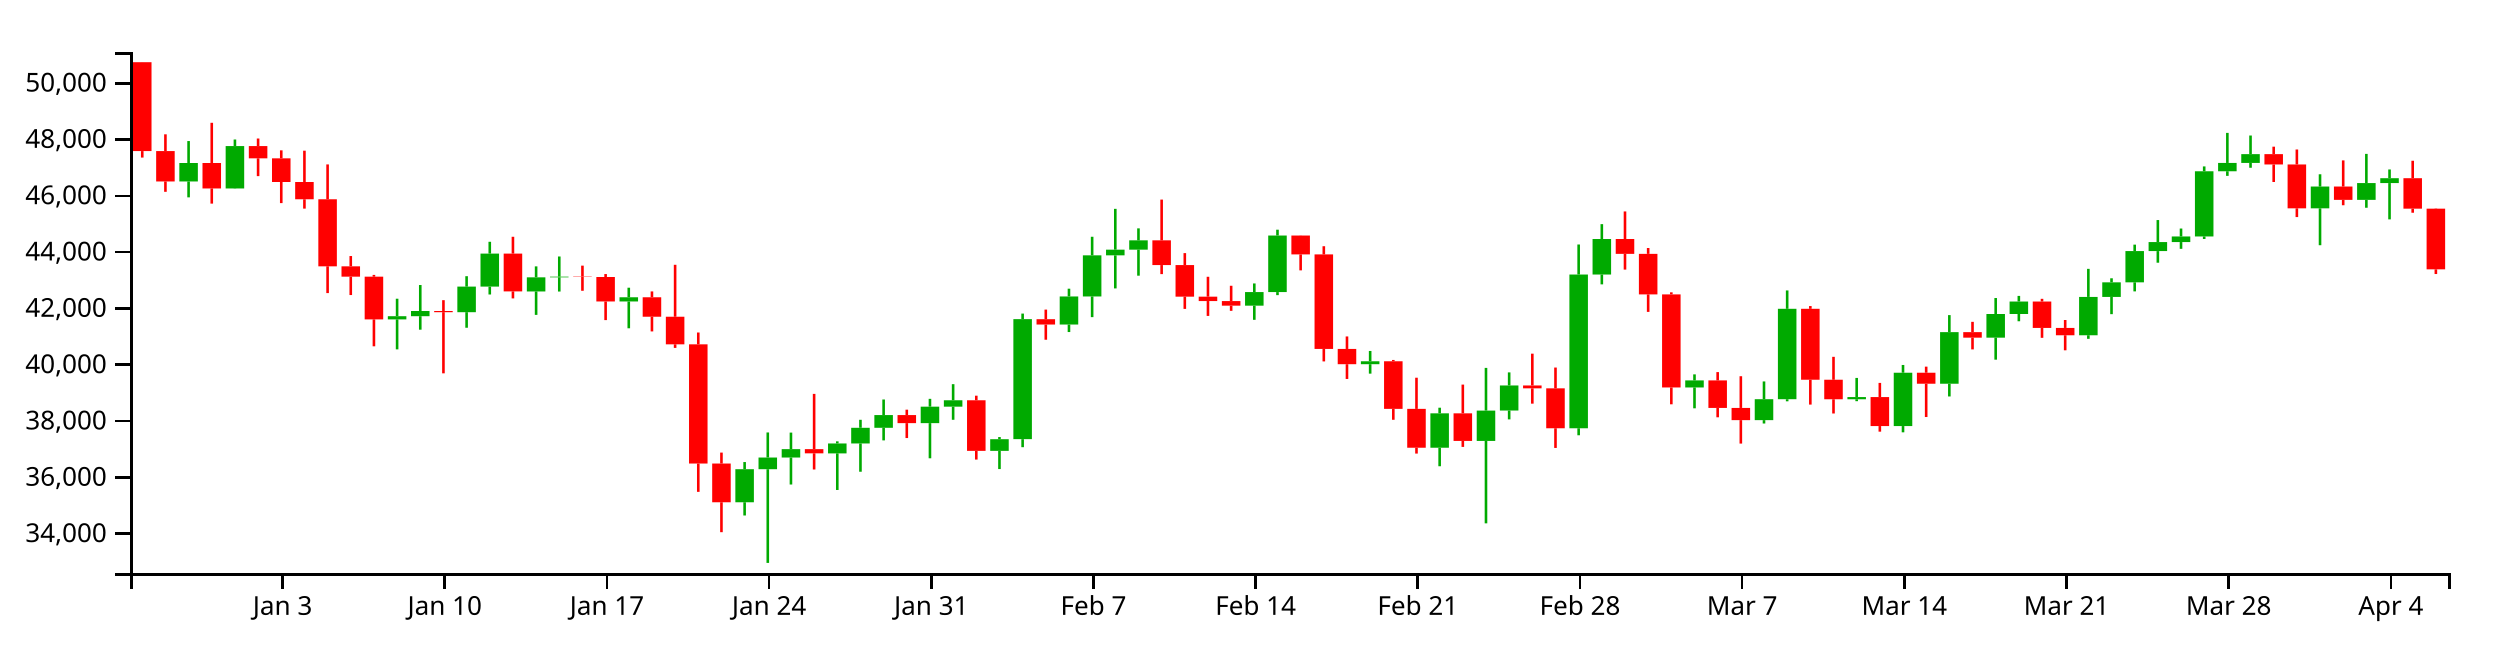
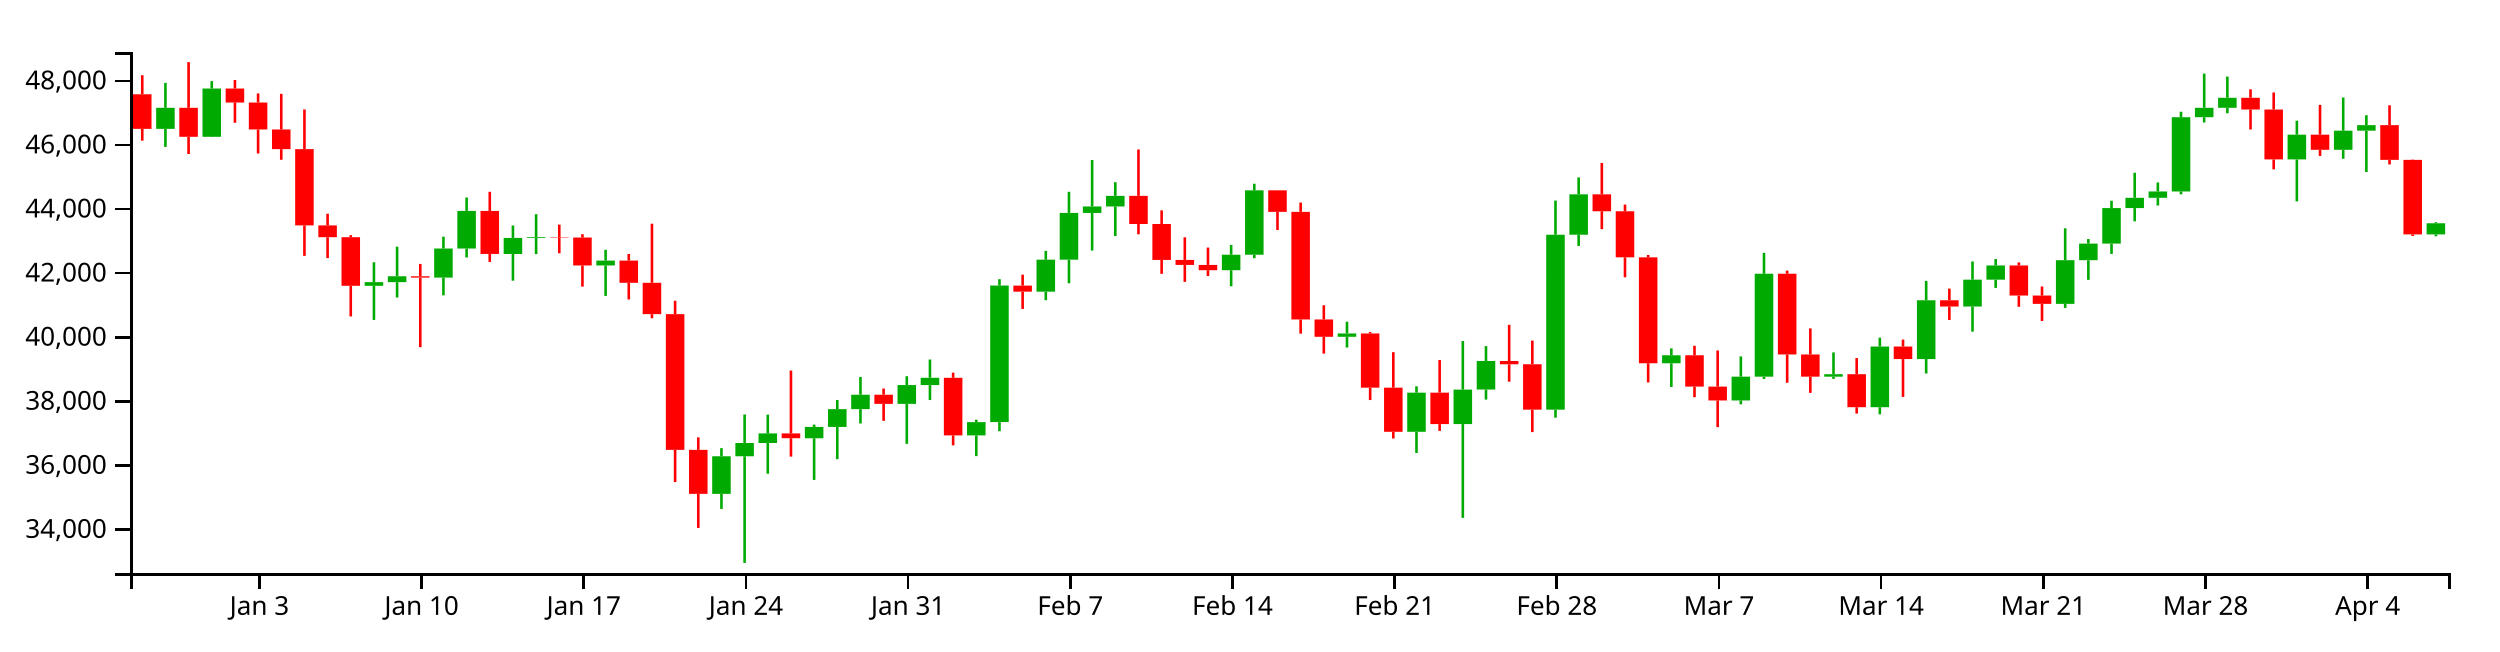
<svg xmlns="http://www.w3.org/2000/svg" version="1.1" width="960" height="250">
  <g transform="translate(50,20)">
    <style>.axis path,.axis line{fill:none;stroke:#000;shape-rendering:crispEdges;}path.candle{stroke:#000000;}path.candle.body{stroke-width:0;}path.candle.up{fill:#00AA00;stroke:#00AA00;}path.candle.down{fill:#FF0000;stroke:#FF0000;}</style>
    <g class="candlestick">
      <g class="data">
-         <path class="candle body up" d="M 18.86 49.681 l 7.117 0 L 25.978 42.587 l -7.117 0 L 18.86 49.681 M 36.653 52.36 l 7.117 0 L 43.77 36.08 l -7.117 0 L 36.653 52.36 M 98.928 102.639 l 7.117 0 L 106.046 101.415 l -7.117 0 L 98.928 102.639 M 107.825 101.415 l 7.117 0 L 114.942 99.416 l -7.117 0 L 107.825 101.415 M 125.618 99.872 l 7.117 0 L 132.735 90.067 l -7.117 0 L 125.618 99.872 M 134.514 90.067 l 7.117 0 L 141.631 77.381 l -7.117 0 L 134.514 90.067 M 152.307 91.916 l 7.117 0 L 159.424 86.492 l -7.117 0 L 152.307 91.916 M 161.204 86.492 l 7.117 0 L 168.321 86.229 l -7.117 0 L 161.204 86.492 M 187.893 95.772 l 7.117 0 L 195.01 94.145 l -7.117 0 L 187.893 95.772 M 232.375 172.863 l 7.117 0 L 239.492 160.179 l -7.117 0 L 232.375 172.863 M 241.271 160.179 l 7.117 0 L 248.389 155.683 l -7.117 0 L 241.271 160.179 M 250.168 155.683 l 7.117 0 L 257.285 152.462 l -7.117 0 L 250.168 155.683 M 267.961 154.095 l 7.117 0 L 275.078 150.28 l -7.117 0 L 267.961 154.095 M 276.857 150.28 l 7.117 0 L 283.974 144.264 l -7.117 0 L 276.857 150.28 M 285.754 144.264 l 7.117 0 L 292.871 139.396 l -7.117 0 L 285.754 144.264 M 303.547 142.478 l 7.117 0 L 310.664 136.151 l -7.117 0 L 303.547 142.478 M 312.443 136.151 l 7.117 0 L 319.56 133.69 l -7.117 0 L 312.443 136.151 M 330.236 153.132 l 7.117 0 L 337.353 148.642 l -7.117 0 L 330.236 153.132 M 339.132 148.638 l 7.117 0 L 346.25 102.555 l -7.117 0 L 339.132 148.638 M 356.925 104.628 l 7.117 0 L 364.042 93.834 l -7.117 0 L 356.925 104.628 M 365.822 93.834 l 7.117 0 L 372.939 78.059 l -7.117 0 L 365.822 93.834 M 374.718 78.059 l 7.117 0 L 381.835 75.864 l -7.117 0 L 374.718 78.059 M 383.615 75.864 l 7.117 0 L 390.732 72.299 l -7.117 0 L 383.615 75.864 M 428.097 97.372 l 7.117 0 L 435.214 92.158 l -7.117 0 L 428.097 97.372 M 436.993 92.158 l 7.117 0 L 444.11 70.438 l -7.117 0 L 436.993 92.158 M 472.579 119.852 l 7.117 0 L 479.696 118.72 l -7.117 0 L 472.579 119.852 M 499.268 151.923 l 7.117 0 L 506.385 138.709 l -7.117 0 L 499.268 151.923 M 517.061 149.308 l 7.117 0 L 524.178 137.662 l -7.117 0 L 517.061 149.308 M 525.958 137.646 l 7.117 0 L 533.075 128.018 l -7.117 0 L 525.958 137.646 M 552.647 144.453 l 7.117 0 L 559.764 85.411 l -7.117 0 L 552.647 144.453 M 561.543 85.411 l 7.117 0 L 568.661 71.775 l -7.117 0 L 561.543 85.411 M 597.129 128.781 l 7.117 0 L 604.246 126.085 l -7.117 0 L 597.129 128.781 M 623.818 141.329 l 7.117 0 L 630.936 133.3 l -7.117 0 L 623.818 141.329 M 632.715 133.3 l 7.117 0 L 639.832 98.583 l -7.117 0 L 632.715 133.3 M 659.404 133.312 l 7.117 0 L 666.521 132.47 l -7.117 0 L 659.404 133.312 M 677.197 143.607 l 7.117 0 L 684.314 123.129 l -7.117 0 L 677.197 143.607 M 694.99 127.357 l 7.117 0 L 702.107 107.532 l -7.117 0 L 694.99 127.357 M 712.783 109.652 l 7.117 0 L 719.9 100.574 l -7.117 0 L 712.783 109.652 M 721.679 100.574 l 7.117 0 L 728.796 95.778 l -7.117 0 L 721.679 100.574 M 748.369 108.74 l 7.117 0 L 755.486 94.015 l -7.117 0 L 748.369 108.74 M 757.265 94.015 l 7.117 0 L 764.382 88.408 l -7.117 0 L 757.265 94.015 M 766.162 88.408 l 7.117 0 L 773.279 76.421 l -7.117 0 L 766.162 88.408 M 775.058 76.421 l 7.117 0 L 782.175 72.943 l -7.117 0 L 775.058 76.421 M 783.954 72.943 l 7.117 0 L 791.072 70.801 l -7.117 0 L 783.954 72.943 M 792.851 70.801 l 7.117 0 L 799.968 45.756 l -7.117 0 L 792.851 70.801 M 801.747 45.756 l 7.117 0 L 808.864 42.572 l -7.117 0 L 801.747 45.756 M 810.644 42.572 l 7.117 0 L 817.761 39.193 l -7.117 0 L 810.644 42.572 M 837.333 59.999 l 7.117 0 L 844.45 51.64 l -7.117 0 L 837.333 59.999 M 855.126 56.749 l 7.117 0 L 862.243 50.301 l -7.117 0 L 855.126 56.749 M 864.022 50.301 l 7.117 0 L 871.14 48.429 l -7.117 0 L 864.022 50.301" />
-         <path class="candle body down" d="M 1.068 3.874 l 7.117 0 L 8.185 38.015 l -7.117 0 L 1.068 3.874 M 9.964 38.015 l 7.117 0 L 17.081 49.681 l -7.117 0 L 9.964 38.015 M 27.757 42.587 l 7.117 0 L 34.874 52.36 l -7.117 0 L 27.757 42.587 M 45.55 36.08 l 7.117 0 L 52.667 40.799 l -7.117 0 L 45.55 36.08 M 54.446 40.799 l 7.117 0 L 61.563 49.882 l -7.117 0 L 54.446 40.799 M 63.343 49.882 l 7.117 0 L 70.46 56.522 l -7.117 0 L 63.343 49.882 M 72.239 56.522 l 7.117 0 L 79.356 82.263 l -7.117 0 L 72.239 56.522 M 81.136 82.263 l 7.117 0 L 88.253 86.251 l -7.117 0 L 81.136 82.263 M 90.032 86.251 l 7.117 0 L 97.149 102.639 l -7.117 0 L 90.032 86.251 M 116.721 99.416 l 7.117 0 L 123.838 99.872 l -7.117 0 L 116.721 99.416 M 143.411 77.381 l 7.117 0 L 150.528 91.897 l -7.117 0 L 143.411 77.381 M 170.1 86.229 l 7.117 0 L 177.217 86.366 l -7.117 0 L 170.1 86.229 M 178.996 86.366 l 7.117 0 L 186.114 95.772 l -7.117 0 L 178.996 86.366 M 196.789 94.145 l 7.117 0 L 203.906 101.628 l -7.117 0 L 196.789 94.145 M 205.686 101.628 l 7.117 0 L 212.803 112.214 l -7.117 0 L 205.686 101.628 M 214.582 112.214 l 7.117 0 L 221.699 158.008 l -7.117 0 L 214.582 112.214 M 223.479 158.008 l 7.117 0 L 230.596 172.863 l -7.117 0 L 223.479 158.008 M 259.064 152.462 l 7.117 0 L 266.182 154.073 l -7.117 0 L 259.064 152.462 M 294.65 139.396 l 7.117 0 L 301.767 142.478 l -7.117 0 L 294.65 139.396 M 321.339 133.69 l 7.117 0 L 328.457 153.132 l -7.117 0 L 321.339 133.69 M 348.029 102.583 l 7.117 0 L 355.146 104.628 l -7.117 0 L 348.029 102.583 M 392.511 72.299 l 7.117 0 L 399.628 81.784 l -7.117 0 L 392.511 72.299 M 401.407 81.784 l 7.117 0 L 408.525 93.912 l -7.117 0 L 401.407 81.784 M 410.304 93.912 l 7.117 0 L 417.421 95.597 l -7.117 0 L 410.304 93.912 M 419.2 95.597 l 7.117 0 L 426.317 97.372 l -7.117 0 L 419.2 95.597 M 445.89 70.438 l 7.117 0 L 453.007 77.696 l -7.117 0 L 445.89 70.438 M 454.786 77.696 l 7.117 0 L 461.903 114 l -7.117 0 L 454.786 77.696 M 463.683 114 l 7.117 0 L 470.8 119.852 l -7.117 0 L 463.683 114 M 481.475 118.72 l 7.117 0 L 488.593 137.016 l -7.117 0 L 481.475 118.72 M 490.372 137.016 l 7.117 0 L 497.489 151.923 l -7.117 0 L 490.372 137.016 M 508.165 138.709 l 7.117 0 L 515.282 149.308 l -7.117 0 L 508.165 138.709 M 534.854 128.018 l 7.117 0 L 541.971 129.126 l -7.117 0 L 534.854 128.018 M 543.75 129.126 l 7.117 0 L 550.868 144.453 l -7.117 0 L 543.75 129.126 M 570.44 71.775 l 7.117 0 L 577.557 77.486 l -7.117 0 L 570.44 71.775 M 579.336 77.486 l 7.117 0 L 586.453 93.044 l -7.117 0 L 579.336 77.486 M 588.233 93.044 l 7.117 0 L 595.35 128.78 l -7.117 0 L 588.233 93.044 M 606.026 126.085 l 7.117 0 L 613.143 136.65 l -7.117 0 L 606.026 126.085 M 614.922 136.65 l 7.117 0 L 622.039 141.329 l -7.117 0 L 614.922 136.65 M 641.611 98.583 l 7.117 0 L 648.729 125.825 l -7.117 0 L 641.611 98.583 M 650.508 125.825 l 7.117 0 L 657.625 133.312 l -7.117 0 L 650.508 125.825 M 668.301 132.471 l 7.117 0 L 675.418 143.607 l -7.117 0 L 668.301 132.471 M 686.094 123.129 l 7.117 0 L 693.211 127.357 l -7.117 0 L 686.094 123.129 M 703.886 107.531 l 7.117 0 L 711.004 109.652 l -7.117 0 L 703.886 107.531 M 730.576 95.778 l 7.117 0 L 737.693 105.93 l -7.117 0 L 730.576 95.778 M 739.472 105.93 l 7.117 0 L 746.589 108.74 l -7.117 0 L 739.472 105.93 M 819.54 39.193 l 7.117 0 L 826.657 43.158 l -7.117 0 L 819.54 39.193 M 828.437 43.158 l 7.117 0 L 835.554 59.999 l -7.117 0 L 828.437 43.158 M 846.23 51.64 l 7.117 0 L 853.347 56.749 l -7.117 0 L 846.23 51.64 M 872.919 48.429 l 7.117 0 L 880.036 60.138 l -7.117 0 L 872.919 48.429 M 881.815 60.138 l 7.117 0 L 888.932 83.419 l -7.117 0 L 881.815 60.138" />
+         <path class="candle body up" d="M 9.964 29.48 l 7.117 0 L 17.081 21.407 l -7.117 0 L 9.964 29.48 M 27.757 32.528 l 7.117 0 L 34.874 14.004 l -7.117 0 L 27.757 32.528 M 90.032 89.742 l 7.117 0 L 97.149 88.349 l -7.117 0 L 90.032 89.742 M 98.928 88.349 l 7.117 0 L 106.046 86.074 l -7.117 0 L 98.928 88.349 M 116.721 86.593 l 7.117 0 L 123.838 75.436 l -7.117 0 L 116.721 86.593 M 125.618 75.436 l 7.117 0 L 132.735 61 l -7.117 0 L 125.618 75.436 M 143.411 77.539 l 7.117 0 L 150.528 71.368 l -7.117 0 L 143.411 77.539 M 152.307 71.368 l 7.117 0 L 159.424 71.069 l -7.117 0 L 152.307 71.368 M 178.996 81.928 l 7.117 0 L 186.114 80.077 l -7.117 0 L 178.996 81.928 M 223.479 169.65 l 7.117 0 L 230.596 155.217 l -7.117 0 L 223.479 169.65 M 232.375 155.217 l 7.117 0 L 239.492 150.102 l -7.117 0 L 232.375 155.217 M 241.271 150.102 l 7.117 0 L 248.389 146.436 l -7.117 0 L 241.271 150.102 M 259.064 148.295 l 7.117 0 L 266.182 143.954 l -7.117 0 L 259.064 148.295 M 267.961 143.953 l 7.117 0 L 275.078 137.107 l -7.117 0 L 267.961 143.953 M 276.857 137.107 l 7.117 0 L 283.974 131.568 l -7.117 0 L 276.857 137.107 M 294.65 135.075 l 7.117 0 L 301.767 127.876 l -7.117 0 L 294.65 135.075 M 303.547 127.876 l 7.117 0 L 310.664 125.075 l -7.117 0 L 303.547 127.876 M 321.339 147.198 l 7.117 0 L 328.457 142.09 l -7.117 0 L 321.339 147.198 M 330.236 142.085 l 7.117 0 L 337.353 89.647 l -7.117 0 L 330.236 142.085 M 348.029 92.005 l 7.117 0 L 355.146 79.723 l -7.117 0 L 348.029 92.005 M 356.925 79.723 l 7.117 0 L 364.042 61.772 l -7.117 0 L 356.925 79.723 M 365.822 61.772 l 7.117 0 L 372.939 59.274 l -7.117 0 L 365.822 61.772 M 374.718 59.274 l 7.117 0 L 381.835 55.217 l -7.117 0 L 374.718 59.274 M 419.2 83.749 l 7.117 0 L 426.317 77.815 l -7.117 0 L 419.2 83.749 M 428.097 77.815 l 7.117 0 L 435.214 53.1 l -7.117 0 L 428.097 77.815 M 463.683 109.329 l 7.117 0 L 470.8 108.04 l -7.117 0 L 463.683 109.329 M 490.372 145.823 l 7.117 0 L 497.489 130.787 l -7.117 0 L 490.372 145.823 M 508.165 142.847 l 7.117 0 L 515.282 129.595 l -7.117 0 L 508.165 142.847 M 517.061 129.577 l 7.117 0 L 524.178 118.621 l -7.117 0 L 517.061 129.577 M 543.75 137.322 l 7.117 0 L 550.868 70.137 l -7.117 0 L 543.75 137.322 M 552.647 70.137 l 7.117 0 L 559.764 54.621 l -7.117 0 L 552.647 70.137 M 588.233 119.489 l 7.117 0 L 595.35 116.421 l -7.117 0 L 588.233 119.489 M 614.922 133.768 l 7.117 0 L 622.039 124.631 l -7.117 0 L 614.922 133.768 M 623.818 124.631 l 7.117 0 L 630.936 85.126 l -7.117 0 L 623.818 124.631 M 650.508 124.644 l 7.117 0 L 657.625 123.687 l -7.117 0 L 650.508 124.644 M 668.301 136.36 l 7.117 0 L 675.418 113.058 l -7.117 0 L 668.301 136.36 M 686.094 117.869 l 7.117 0 L 693.211 95.309 l -7.117 0 L 686.094 117.869 M 703.886 97.722 l 7.117 0 L 711.004 87.392 l -7.117 0 L 703.886 97.722 M 712.783 87.392 l 7.117 0 L 719.9 81.934 l -7.117 0 L 712.783 87.392 M 739.472 96.684 l 7.117 0 L 746.589 79.929 l -7.117 0 L 739.472 96.684 M 748.369 79.929 l 7.117 0 L 755.486 73.548 l -7.117 0 L 748.369 79.929 M 757.265 73.548 l 7.117 0 L 764.382 59.908 l -7.117 0 L 757.265 73.548 M 766.162 59.908 l 7.117 0 L 773.279 55.95 l -7.117 0 L 766.162 59.908 M 775.058 55.95 l 7.117 0 L 782.175 53.513 l -7.117 0 L 775.058 55.95 M 783.954 53.513 l 7.117 0 L 791.072 25.013 l -7.117 0 L 783.954 53.513 M 792.851 25.013 l 7.117 0 L 799.968 21.391 l -7.117 0 L 792.851 25.013 M 801.747 21.391 l 7.117 0 L 808.864 17.545 l -7.117 0 L 801.747 21.391 M 828.437 41.221 l 7.117 0 L 835.554 31.709 l -7.117 0 L 828.437 41.221 M 846.23 37.523 l 7.117 0 L 853.347 30.186 l -7.117 0 L 846.23 37.523 M 855.126 30.185 l 7.117 0 L 862.243 28.055 l -7.117 0 L 855.126 30.185 M 881.815 70.009 l 7.117 0 L 888.932 65.735 l -7.117 0 L 881.815 70.009" />
+         <path class="candle body down" d="M 1.068 16.205 l 7.117 0 L 8.185 29.48 l -7.117 0 L 1.068 16.205 M 18.86 21.407 l 7.117 0 L 25.978 32.528 l -7.117 0 L 18.86 21.407 M 36.653 14.003 l 7.117 0 L 43.77 19.373 l -7.117 0 L 36.653 14.003 M 45.55 19.373 l 7.117 0 L 52.667 29.709 l -7.117 0 L 45.55 19.373 M 54.446 29.709 l 7.117 0 L 61.563 37.264 l -7.117 0 L 54.446 29.709 M 63.343 37.264 l 7.117 0 L 70.46 66.556 l -7.117 0 L 63.343 37.264 M 72.239 66.555 l 7.117 0 L 79.356 71.093 l -7.117 0 L 72.239 66.555 M 81.136 71.093 l 7.117 0 L 88.253 89.742 l -7.117 0 L 81.136 71.093 M 107.825 86.074 l 7.117 0 L 114.942 86.593 l -7.117 0 L 107.825 86.074 M 134.514 61.001 l 7.117 0 L 141.631 77.518 l -7.117 0 L 134.514 61.001 M 161.204 71.069 l 7.117 0 L 168.321 71.224 l -7.117 0 L 161.204 71.069 M 170.1 71.224 l 7.117 0 L 177.217 81.928 l -7.117 0 L 170.1 71.224 M 187.893 80.077 l 7.117 0 L 195.01 88.592 l -7.117 0 L 187.893 80.077 M 196.789 88.592 l 7.117 0 L 203.906 100.637 l -7.117 0 L 196.789 88.592 M 205.686 100.637 l 7.117 0 L 212.803 152.748 l -7.117 0 L 205.686 100.637 M 214.582 152.748 l 7.117 0 L 221.699 169.65 l -7.117 0 L 214.582 152.748 M 250.168 146.436 l 7.117 0 L 257.285 148.269 l -7.117 0 L 250.168 146.436 M 285.754 131.568 l 7.117 0 L 292.871 135.075 l -7.117 0 L 285.754 131.568 M 312.443 125.075 l 7.117 0 L 319.56 147.198 l -7.117 0 L 312.443 125.075 M 339.132 89.678 l 7.117 0 L 346.25 92.005 l -7.117 0 L 339.132 89.678 M 383.615 55.218 l 7.117 0 L 390.732 66.01 l -7.117 0 L 383.615 55.218 M 392.511 66.01 l 7.117 0 L 399.628 79.811 l -7.117 0 L 392.511 66.01 M 401.407 79.811 l 7.117 0 L 408.525 81.728 l -7.117 0 L 401.407 79.811 M 410.304 81.728 l 7.117 0 L 417.421 83.749 l -7.117 0 L 410.304 81.728 M 436.993 53.1 l 7.117 0 L 444.11 61.359 l -7.117 0 L 436.993 53.1 M 445.89 61.359 l 7.117 0 L 453.007 102.67 l -7.117 0 L 445.89 61.359 M 454.786 102.67 l 7.117 0 L 461.903 109.329 l -7.117 0 L 454.786 102.67 M 472.579 108.04 l 7.117 0 L 479.696 128.86 l -7.117 0 L 472.579 108.04 M 481.475 128.86 l 7.117 0 L 488.593 145.823 l -7.117 0 L 481.475 128.86 M 499.268 130.787 l 7.117 0 L 506.385 142.847 l -7.117 0 L 499.268 130.787 M 525.958 118.621 l 7.117 0 L 533.075 119.881 l -7.117 0 L 525.958 118.621 M 534.854 119.881 l 7.117 0 L 541.971 137.323 l -7.117 0 L 534.854 119.881 M 561.543 54.621 l 7.117 0 L 568.661 61.12 l -7.117 0 L 561.543 54.621 M 570.44 61.119 l 7.117 0 L 577.557 78.823 l -7.117 0 L 570.44 61.119 M 579.336 78.823 l 7.117 0 L 586.453 119.488 l -7.117 0 L 579.336 78.823 M 597.129 116.421 l 7.117 0 L 604.246 128.443 l -7.117 0 L 597.129 116.421 M 606.026 128.443 l 7.117 0 L 613.143 133.768 l -7.117 0 L 606.026 128.443 M 632.715 85.126 l 7.117 0 L 639.832 116.126 l -7.117 0 L 632.715 85.126 M 641.611 116.125 l 7.117 0 L 648.729 124.644 l -7.117 0 L 641.611 116.125 M 659.404 123.688 l 7.117 0 L 666.521 136.36 l -7.117 0 L 659.404 123.688 M 677.197 113.058 l 7.117 0 L 684.314 117.869 l -7.117 0 L 677.197 113.058 M 694.99 95.309 l 7.117 0 L 702.107 97.722 l -7.117 0 L 694.99 95.309 M 721.679 81.934 l 7.117 0 L 728.796 93.487 l -7.117 0 L 721.679 81.934 M 730.576 93.487 l 7.117 0 L 737.693 96.684 l -7.117 0 L 730.576 93.487 M 810.644 17.545 l 7.117 0 L 817.761 22.058 l -7.117 0 L 810.644 17.545 M 819.54 22.058 l 7.117 0 L 826.657 41.221 l -7.117 0 L 819.54 22.058 M 837.333 31.709 l 7.117 0 L 844.45 37.522 l -7.117 0 L 837.333 31.709 M 864.022 28.055 l 7.117 0 L 871.14 41.379 l -7.117 0 L 864.022 28.055 M 872.919 41.379 l 7.117 0 L 880.036 70.009 l -7.117 0 L 872.919 41.379" />
        <path class="candle body equal" />
-         <path class="candle wick up" d="M 22.419 34.163 L 22.419 42.587 M 22.419 49.681 L 22.419 55.786 M 40.212 33.572 L 40.212 36.08 M 40.212 52.36 L 40.212 52.452 M 102.487 94.709 L 102.487 101.415 M 102.487 102.639 L 102.487 114.159 M 111.383 89.447 L 111.383 99.416 M 111.383 101.415 L 111.383 106.602 M 129.176 86.059 L 129.176 90.067 M 129.176 99.872 L 129.176 105.857 M 138.073 72.847 L 138.073 77.381 M 138.073 90.067 L 138.073 93.087 M 155.866 82.288 L 155.866 86.492 M 155.866 91.916 L 155.866 100.915 M 164.762 78.491 L 164.762 86.229 M 164.762 86.492 L 164.762 91.952 M 191.451 90.481 L 191.451 94.145 M 191.451 95.772 L 191.451 106.061 M 235.934 157.428 L 235.934 160.179 M 235.934 172.863 L 235.934 177.949 M 244.83 146.065 L 244.83 155.683 M 244.83 160.179 L 244.83 196.154 M 253.727 146.117 L 253.727 152.462 M 253.727 155.683 L 253.727 166.056 M 271.519 149.476 L 271.519 150.28 M 271.519 154.095 L 271.519 168.153 M 280.416 141.199 L 280.416 144.264 M 280.416 150.28 L 280.416 161.147 M 289.312 133.407 L 289.312 139.396 M 289.312 144.264 L 289.312 149.109 M 307.105 133.155 L 307.105 136.151 M 307.105 142.478 L 307.105 155.983 M 316.002 127.52 L 316.002 133.69 M 316.002 136.151 L 316.002 141.199 M 333.794 147.827 L 333.794 148.642 M 333.794 153.132 L 333.794 160.12 M 342.691 100.414 L 342.691 102.555 M 342.691 148.638 L 342.691 151.722 M 360.484 90.86 L 360.484 93.834 M 360.484 104.628 L 360.484 107.504 M 369.38 70.918 L 369.38 78.059 M 369.38 93.834 L 369.38 101.781 M 378.277 60.198 L 378.277 75.864 M 378.277 78.059 L 378.277 90.752 M 387.173 67.69 L 387.173 72.299 M 387.173 75.864 L 387.173 85.866 M 431.655 88.845 L 431.655 92.158 M 431.655 97.372 L 431.655 102.812 M 440.552 68.205 L 440.552 70.438 M 440.552 92.158 L 440.552 93.335 M 476.138 114.772 L 476.138 118.72 M 476.138 119.852 L 476.138 123.479 M 502.827 136.561 L 502.827 138.709 M 502.827 151.923 L 502.827 159.039 M 520.62 121.273 L 520.62 137.662 M 520.62 149.308 L 520.62 180.962 M 529.516 122.998 L 529.516 128.018 M 529.516 137.646 L 529.516 141.044 M 556.206 73.887 L 556.206 85.411 M 556.206 144.453 L 556.206 147.144 M 565.102 66.068 L 565.102 71.775 M 565.102 85.411 L 565.102 89.195 M 600.688 123.757 L 600.688 126.085 M 600.688 128.781 L 600.688 136.793 M 627.377 126.473 L 627.377 133.3 M 627.377 141.329 L 627.377 142.63 M 636.273 91.53 L 636.273 98.583 M 636.273 133.3 L 636.273 134.102 M 662.963 125.125 L 662.963 132.47 M 662.963 133.312 L 662.963 134.058 M 680.756 120.148 L 680.756 123.129 M 680.756 143.607 L 680.756 146.011 M 698.549 101.001 L 698.549 107.532 M 698.549 127.357 L 698.549 132.242 M 716.341 94.438 L 716.341 100.574 M 716.341 109.652 L 716.341 118.116 M 725.238 93.628 L 725.238 95.778 M 725.238 100.574 L 725.238 103.366 M 751.927 83.238 L 751.927 94.015 M 751.927 108.74 L 751.927 110.11 M 760.824 86.86 L 760.824 88.408 M 760.824 94.015 L 760.824 100.639 M 769.72 73.941 L 769.72 76.421 M 769.72 88.408 L 769.72 91.893 M 778.617 64.499 L 778.617 72.943 M 778.617 76.421 L 778.617 80.881 M 787.513 67.755 L 787.513 70.801 M 787.513 72.943 L 787.513 75.551 M 796.409 43.904 L 796.409 45.756 M 796.409 70.801 L 796.409 71.772 M 805.306 31.029 L 805.306 42.572 M 805.306 45.756 L 805.306 47.531 M 814.202 32.039 L 814.202 39.193 M 814.202 42.572 L 814.202 44.425 M 840.892 46.92 L 840.892 51.64 M 840.892 59.999 L 840.892 74.166 M 858.685 39.092 L 858.685 50.301 M 858.685 56.749 L 858.685 59.777 M 867.581 45.075 L 867.581 48.429 M 867.581 50.301 L 867.581 64.241" style="stroke-width: 1px;" />
-         <path class="candle wick down" d="M 4.626 3.846 L 4.626 3.874 M 4.626 38.015 L 4.626 40.509 M 13.523 31.578 L 13.523 38.015 M 13.523 49.681 L 13.523 53.657 M 31.315 27.154 L 31.315 42.587 M 31.315 52.36 L 31.315 58.187 M 49.108 33.19 L 49.108 36.08 M 49.108 40.799 L 49.108 47.634 M 58.005 37.731 L 58.005 40.799 M 58.005 49.882 L 58.005 57.992 M 66.901 37.866 L 66.901 49.882 M 66.901 56.522 L 66.901 60.111 M 75.798 43.137 L 75.798 56.522 M 75.798 82.263 L 75.798 92.546 M 84.694 78.318 L 84.694 82.263 M 84.694 86.251 L 84.694 93.297 M 93.591 85.564 L 93.591 86.251 M 93.591 102.639 L 93.591 112.981 M 120.28 95.266 L 120.28 99.416 M 120.28 99.872 L 120.28 123.36 M 146.969 70.923 L 146.969 77.381 M 146.969 91.897 L 146.969 94.588 M 173.659 82.005 L 173.659 86.229 M 173.659 86.366 L 173.659 91.662 M 182.555 85.236 L 182.555 86.366 M 182.555 95.772 L 182.555 102.921 M 200.348 91.907 L 200.348 94.145 M 200.348 101.628 L 200.348 107.266 M 209.244 81.681 L 209.244 101.628 M 209.244 112.214 L 209.244 113.594 M 218.141 107.683 L 218.141 112.214 M 218.141 158.008 L 218.141 168.873 M 227.037 153.793 L 227.037 158.008 M 227.037 172.863 L 227.037 184.36 M 262.623 131.253 L 262.623 152.462 M 262.623 154.073 L 262.623 160.286 M 298.209 137.315 L 298.209 139.396 M 298.209 142.478 L 298.209 148.209 M 324.898 131.945 L 324.898 133.69 M 324.898 153.132 L 324.898 156.477 M 351.587 98.886 L 351.587 102.583 M 351.587 104.628 L 351.587 110.461 M 396.07 56.641 L 396.07 72.299 M 396.07 81.784 L 396.07 85.259 M 404.966 77.194 L 404.966 81.784 M 404.966 93.912 L 404.966 98.617 M 413.862 86.281 L 413.862 93.912 M 413.862 95.597 L 413.862 101.316 M 422.759 89.735 L 422.759 95.597 M 422.759 97.372 L 422.759 99.358 M 449.448 70.383 L 449.448 70.438 M 449.448 77.696 L 449.448 83.821 M 458.345 74.548 L 458.345 77.696 M 458.345 114 L 458.345 118.784 M 467.241 109.198 L 467.241 114 M 467.241 119.852 L 467.241 125.522 M 485.034 118.22 L 485.034 118.72 M 485.034 137.016 L 485.034 141.199 M 493.93 125.043 L 493.93 137.016 M 493.93 151.923 L 493.93 154.174 M 511.723 127.685 L 511.723 138.709 M 511.723 149.308 L 511.723 151.613 M 538.413 115.809 L 538.413 128.018 M 538.413 129.126 L 538.413 135.002 M 547.309 121.136 L 547.309 129.126 M 547.309 144.453 L 547.309 152.011 M 573.998 61.192 L 573.998 71.775 M 573.998 77.486 L 573.998 83.528 M 582.895 75.236 L 582.895 77.486 M 582.895 93.044 L 582.895 99.766 M 591.791 92.251 L 591.791 93.044 M 591.791 128.78 L 591.791 135.253 M 609.584 122.886 L 609.584 126.085 M 609.584 136.65 L 609.584 140.242 M 618.481 124.467 L 618.481 136.65 M 618.481 141.329 L 618.481 150.335 M 645.17 97.524 L 645.17 98.583 M 645.17 125.825 L 645.17 135.364 M 654.066 117.022 L 654.066 125.825 M 654.066 133.312 L 654.066 138.782 M 671.859 127.036 L 671.859 132.471 M 671.859 143.607 L 671.859 145.757 M 689.652 120.791 L 689.652 123.129 M 689.652 127.357 L 689.652 140.136 M 707.445 103.587 L 707.445 107.531 M 707.445 109.652 L 707.445 114.17 M 734.134 94.749 L 734.134 95.778 M 734.134 105.93 L 734.134 109.726 M 743.031 102.88 L 743.031 105.93 M 743.031 108.74 L 743.031 114.517 M 823.099 36.323 L 823.099 39.193 M 823.099 43.158 L 823.099 49.889 M 831.995 37.406 L 831.995 43.158 M 831.995 59.999 L 831.995 63.355 M 849.788 41.591 L 849.788 51.64 M 849.788 56.749 L 849.788 58.814 M 876.477 41.731 L 876.477 48.429 M 876.477 60.138 L 876.477 61.692 M 885.374 60.034 L 885.374 60.138 M 885.374 83.419 L 885.374 85.226" style="stroke-width: 1px;" />
+         <path class="candle wick up" d="M 13.523 11.822 L 13.523 21.407 M 13.523 29.48 L 13.523 36.427 M 31.315 11.15 L 31.315 14.004 M 31.315 32.528 L 31.315 32.634 M 93.591 80.718 L 93.591 88.349 M 93.591 89.742 L 93.591 102.851 M 102.487 74.73 L 102.487 86.074 M 102.487 88.349 L 102.487 94.251 M 120.28 70.876 L 120.28 75.436 M 120.28 86.593 L 120.28 93.403 M 129.176 55.841 L 129.176 61 M 129.176 75.436 L 129.176 78.872 M 146.969 66.585 L 146.969 71.368 M 146.969 77.539 L 146.969 87.78 M 155.866 62.264 L 155.866 71.069 M 155.866 71.368 L 155.866 77.581 M 182.555 75.907 L 182.555 80.077 M 182.555 81.928 L 182.555 93.636 M 227.037 152.087 L 227.037 155.217 M 227.037 169.65 L 227.037 175.438 M 235.934 139.157 L 235.934 150.102 M 235.934 155.217 L 235.934 196.154 M 244.83 139.216 L 244.83 146.436 M 244.83 150.102 L 244.83 161.905 M 262.623 143.039 L 262.623 143.954 M 262.623 148.295 L 262.623 164.291 M 271.519 133.62 L 271.519 137.107 M 271.519 143.953 L 271.519 156.319 M 280.416 124.753 L 280.416 131.568 M 280.416 137.107 L 280.416 142.621 M 298.209 124.467 L 298.209 127.876 M 298.209 135.075 L 298.209 150.443 M 307.105 118.055 L 307.105 125.075 M 307.105 127.876 L 307.105 133.62 M 324.898 141.162 L 324.898 142.09 M 324.898 147.198 L 324.898 155.15 M 333.794 87.21 L 333.794 89.647 M 333.794 142.085 L 333.794 145.594 M 351.587 76.338 L 351.587 79.723 M 351.587 92.005 L 351.587 95.278 M 360.484 53.645 L 360.484 61.772 M 360.484 79.723 L 360.484 88.766 M 369.38 41.447 L 369.38 59.274 M 369.38 61.772 L 369.38 76.215 M 378.277 49.973 L 378.277 55.217 M 378.277 59.274 L 378.277 70.655 M 422.759 74.045 L 422.759 77.815 M 422.759 83.749 L 422.759 89.938 M 431.655 50.559 L 431.655 53.1 M 431.655 77.815 L 431.655 79.155 M 467.241 103.548 L 467.241 108.04 M 467.241 109.329 L 467.241 113.455 M 493.93 128.342 L 493.93 130.787 M 493.93 145.823 L 493.93 153.92 M 511.723 110.946 L 511.723 129.595 M 511.723 142.847 L 511.723 178.867 M 520.62 112.908 L 520.62 118.621 M 520.62 129.577 L 520.62 133.444 M 547.309 57.024 L 547.309 70.137 M 547.309 137.322 L 547.309 140.385 M 556.206 48.127 L 556.206 54.621 M 556.206 70.137 L 556.206 74.444 M 591.791 113.773 L 591.791 116.421 M 591.791 119.489 L 591.791 128.606 M 618.481 116.863 L 618.481 124.631 M 618.481 133.768 L 618.481 135.249 M 627.377 77.1 L 627.377 85.126 M 627.377 124.631 L 627.377 125.544 M 654.066 115.329 L 654.066 123.687 M 654.066 124.644 L 654.066 125.494 M 671.859 109.665 L 671.859 113.058 M 671.859 136.36 L 671.859 139.095 M 689.652 87.878 L 689.652 95.309 M 689.652 117.869 L 689.652 123.428 M 707.445 80.41 L 707.445 87.392 M 707.445 97.722 L 707.445 107.353 M 716.341 79.488 L 716.341 81.934 M 716.341 87.392 L 716.341 90.569 M 743.031 67.664 L 743.031 79.929 M 743.031 96.684 L 743.031 98.243 M 751.927 71.786 L 751.927 73.548 M 751.927 79.929 L 751.927 87.466 M 760.824 57.085 L 760.824 59.908 M 760.824 73.548 L 760.824 77.513 M 769.72 46.342 L 769.72 55.95 M 769.72 59.908 L 769.72 64.982 M 778.617 50.047 L 778.617 53.513 M 778.617 55.95 L 778.617 58.917 M 787.513 22.907 L 787.513 25.013 M 787.513 53.513 L 787.513 54.618 M 796.409 8.256 L 796.409 21.391 M 796.409 25.013 L 796.409 27.033 M 805.306 9.404 L 805.306 17.545 M 805.306 21.391 L 805.306 23.499 M 831.995 26.338 L 831.995 31.709 M 831.995 41.221 L 831.995 57.342 M 849.788 17.43 L 849.788 30.186 M 849.788 37.523 L 849.788 40.968 M 858.685 24.239 L 858.685 28.055 M 858.685 30.185 L 858.685 46.048 M 885.374 65.311 L 885.374 65.735 M 885.374 70.009 L 885.374 70.74" style="stroke-width: 1px;" />
+         <path class="candle wick down" d="M 4.626 8.88 L 4.626 16.205 M 4.626 29.48 L 4.626 34.004 M 22.419 3.846 L 22.419 21.407 M 22.419 32.528 L 22.419 39.159 M 40.212 10.714 L 40.212 14.003 M 40.212 19.373 L 40.212 27.151 M 49.108 15.882 L 49.108 19.373 M 49.108 29.709 L 49.108 38.937 M 58.005 16.035 L 58.005 29.709 M 58.005 37.264 L 58.005 41.349 M 66.901 22.033 L 66.901 37.264 M 66.901 66.556 L 66.901 78.257 M 75.798 62.067 L 75.798 66.555 M 75.798 71.093 L 75.798 79.111 M 84.694 70.312 L 84.694 71.093 M 84.694 89.742 L 84.694 101.51 M 111.383 81.351 L 111.383 86.074 M 111.383 86.593 L 111.383 113.321 M 138.073 53.651 L 138.073 61.001 M 138.073 77.518 L 138.073 80.58 M 164.762 66.262 L 164.762 71.069 M 164.762 71.224 L 164.762 77.251 M 173.659 69.938 L 173.659 71.224 M 173.659 81.928 L 173.659 90.063 M 191.451 77.53 L 191.451 80.077 M 191.451 88.592 L 191.451 95.007 M 200.348 65.893 L 200.348 88.592 M 200.348 100.637 L 200.348 102.207 M 209.244 95.481 L 209.244 100.637 M 209.244 152.748 L 209.244 165.11 M 218.141 147.95 L 218.141 152.748 M 218.141 169.65 L 218.141 182.733 M 253.727 122.302 L 253.727 146.436 M 253.727 148.269 L 253.727 155.339 M 289.312 129.2 L 289.312 131.568 M 289.312 135.075 L 289.312 141.597 M 316.002 123.09 L 316.002 125.075 M 316.002 147.198 L 316.002 151.005 M 342.691 85.471 L 342.691 89.678 M 342.691 92.005 L 342.691 98.643 M 387.173 37.399 L 387.173 55.218 M 387.173 66.01 L 387.173 69.965 M 396.07 60.787 L 396.07 66.01 M 396.07 79.811 L 396.07 85.165 M 404.966 71.128 L 404.966 79.811 M 404.966 81.728 L 404.966 88.236 M 413.862 75.059 L 413.862 81.728 M 413.862 83.749 L 413.862 86.008 M 440.552 53.037 L 440.552 53.1 M 440.552 61.359 L 440.552 68.329 M 449.448 57.777 L 449.448 61.359 M 449.448 102.67 L 449.448 108.114 M 458.345 97.205 L 458.345 102.67 M 458.345 109.329 L 458.345 115.781 M 476.138 107.471 L 476.138 108.04 M 476.138 128.86 L 476.138 133.62 M 485.034 115.235 L 485.034 128.86 M 485.034 145.823 L 485.034 148.384 M 502.827 118.243 L 502.827 130.787 M 502.827 142.847 L 502.827 145.471 M 529.516 104.728 L 529.516 118.621 M 529.516 119.881 L 529.516 126.569 M 538.413 110.79 L 538.413 119.881 M 538.413 137.323 L 538.413 145.923 M 565.102 42.579 L 565.102 54.621 M 565.102 61.12 L 565.102 67.996 M 573.998 58.559 L 573.998 61.119 M 573.998 78.823 L 573.998 86.472 M 582.895 77.921 L 582.895 78.823 M 582.895 119.488 L 582.895 126.854 M 600.688 112.781 L 600.688 116.421 M 600.688 128.443 L 600.688 132.531 M 609.584 114.581 L 609.584 128.443 M 609.584 133.768 L 609.584 144.016 M 636.273 83.921 L 636.273 85.126 M 636.273 116.126 L 636.273 126.98 M 645.17 106.108 L 645.17 116.125 M 645.17 124.644 L 645.17 130.869 M 662.963 117.504 L 662.963 123.688 M 662.963 136.36 L 662.963 138.806 M 680.756 110.397 L 680.756 113.058 M 680.756 117.869 L 680.756 132.411 M 698.549 90.821 L 698.549 95.309 M 698.549 97.722 L 698.549 102.863 M 725.238 80.764 L 725.238 81.934 M 725.238 93.487 L 725.238 97.807 M 734.134 90.016 L 734.134 93.487 M 734.134 96.684 L 734.134 103.257 M 814.202 14.28 L 814.202 17.545 M 814.202 22.058 L 814.202 29.717 M 823.099 15.512 L 823.099 22.058 M 823.099 41.221 L 823.099 45.039 M 840.892 20.274 L 840.892 31.709 M 840.892 37.522 L 840.892 39.872 M 867.581 20.434 L 867.581 28.055 M 867.581 41.379 L 867.581 43.147 M 876.477 41.261 L 876.477 41.379 M 876.477 70.009 L 876.477 70.617" style="stroke-width: 1px;" />
        <path class="candle wick equal" style="stroke-width: 1px;" />
      </g>
    </g>
    <g class="x axis" transform="translate(0,200)" fill="none" font-size="10" font-family="sans-serif" text-anchor="middle">
      <path class="domain" stroke="#000" d="M0.5,6V0.5H890.5V6" />
-       <g class="tick" opacity="1" transform="translate(58.0048,0)">
+       <g class="tick" opacity="1" transform="translate(49.10836,0)">
        <line stroke="#000" y2="6" x1="0.5" x2="0.5" />
        <text fill="#000" y="9" x="0.5" dy="0.71em">Jan  3</text>
      </g>
-       <g class="tick" opacity="1" transform="translate(120.2799,0)">
+       <g class="tick" opacity="1" transform="translate(111.3834,0)">
        <line stroke="#000" y2="6" x1="0.5" x2="0.5" />
        <text fill="#000" y="9" x="0.5" dy="0.71em">Jan 10</text>
      </g>
-       <g class="tick" opacity="1" transform="translate(182.555,0)">
+       <g class="tick" opacity="1" transform="translate(173.6585,0)">
        <line stroke="#000" y2="6" x1="0.5" x2="0.5" />
        <text fill="#000" y="9" x="0.5" dy="0.71em">Jan 17</text>
      </g>
-       <g class="tick" opacity="1" transform="translate(244.8301,0)">
+       <g class="tick" opacity="1" transform="translate(235.9336,0)">
        <line stroke="#000" y2="6" x1="0.5" x2="0.5" />
        <text fill="#000" y="9" x="0.5" dy="0.71em">Jan 24</text>
      </g>
-       <g class="tick" opacity="1" transform="translate(307.1052,0)">
+       <g class="tick" opacity="1" transform="translate(298.2087,0)">
        <line stroke="#000" y2="6" x1="0.5" x2="0.5" />
        <text fill="#000" y="9" x="0.5" dy="0.71em">Jan 31</text>
      </g>
-       <g class="tick" opacity="1" transform="translate(369.3802,0)">
+       <g class="tick" opacity="1" transform="translate(360.4838,0)">
        <line stroke="#000" y2="6" x1="0.5" x2="0.5" />
        <text fill="#000" y="9" x="0.5" dy="0.71em">Feb  7</text>
      </g>
-       <g class="tick" opacity="1" transform="translate(431.6553,0)">
+       <g class="tick" opacity="1" transform="translate(422.7589,0)">
        <line stroke="#000" y2="6" x1="0.5" x2="0.5" />
        <text fill="#000" y="9" x="0.5" dy="0.71em">Feb 14</text>
      </g>
-       <g class="tick" opacity="1" transform="translate(493.9304,0)">
+       <g class="tick" opacity="1" transform="translate(485.034,0)">
        <line stroke="#000" y2="6" x1="0.5" x2="0.5" />
        <text fill="#000" y="9" x="0.5" dy="0.71em">Feb 21</text>
      </g>
-       <g class="tick" opacity="1" transform="translate(556.2055,0)">
+       <g class="tick" opacity="1" transform="translate(547.3091,0)">
        <line stroke="#000" y2="6" x1="0.5" x2="0.5" />
        <text fill="#000" y="9" x="0.5" dy="0.71em">Feb 28</text>
      </g>
-       <g class="tick" opacity="1" transform="translate(618.4806,0)">
+       <g class="tick" opacity="1" transform="translate(609.5842,0)">
        <line stroke="#000" y2="6" x1="0.5" x2="0.5" />
        <text fill="#000" y="9" x="0.5" dy="0.71em">Mar  7</text>
      </g>
-       <g class="tick" opacity="1" transform="translate(680.7557,0)">
+       <g class="tick" opacity="1" transform="translate(671.8593,0)">
        <line stroke="#000" y2="6" x1="0.5" x2="0.5" />
        <text fill="#000" y="9" x="0.5" dy="0.71em">Mar 14</text>
      </g>
-       <g class="tick" opacity="1" transform="translate(743.0308,0)">
+       <g class="tick" opacity="1" transform="translate(734.1343,0)">
        <line stroke="#000" y2="6" x1="0.5" x2="0.5" />
        <text fill="#000" y="9" x="0.5" dy="0.71em">Mar 21</text>
      </g>
-       <g class="tick" opacity="1" transform="translate(805.3059,0)">
+       <g class="tick" opacity="1" transform="translate(796.4094,0)">
        <line stroke="#000" y2="6" x1="0.5" x2="0.5" />
        <text fill="#000" y="9" x="0.5" dy="0.71em">Mar 28</text>
      </g>
-       <g class="tick" opacity="1" transform="translate(867.581,0)">
+       <g class="tick" opacity="1" transform="translate(858.6845,0)">
        <line stroke="#000" y2="6" x1="0.5" x2="0.5" />
        <text fill="#000" y="9" x="0.5" dy="0.71em">Apr  4</text>
      </g>
    </g>
    <g class="y axis" fill="none" font-size="10" font-family="sans-serif" text-anchor="end">
      <path class="domain" stroke="#000" d="M-6,200.5H0.5V0.5H-6" />
-       <g class="tick" opacity="1" transform="translate(0,184.4465)">
+       <g class="tick" opacity="1" transform="translate(0,182.8319)">
        <line stroke="#000" x2="-6" y1="0.5" y2="0.5" />
        <text fill="#000" x="-9" y="0.5" dy="0.32em">34,000</text>
      </g>
-       <g class="tick" opacity="1" transform="translate(0,162.823)">
+       <g class="tick" opacity="1" transform="translate(0,158.2261)">
        <line stroke="#000" x2="-6" y1="0.5" y2="0.5" />
        <text fill="#000" x="-9" y="0.5" dy="0.32em">36,000</text>
      </g>
-       <g class="tick" opacity="1" transform="translate(0,141.1994)">
+       <g class="tick" opacity="1" transform="translate(0,133.6203)">
        <line stroke="#000" x2="-6" y1="0.5" y2="0.5" />
        <text fill="#000" x="-9" y="0.5" dy="0.32em">38,000</text>
      </g>
-       <g class="tick" opacity="1" transform="translate(0,119.5759)">
+       <g class="tick" opacity="1" transform="translate(0,109.0145)">
        <line stroke="#000" x2="-6" y1="0.5" y2="0.5" />
        <text fill="#000" x="-9" y="0.5" dy="0.32em">40,000</text>
      </g>
-       <g class="tick" opacity="1" transform="translate(0,97.95236)">
+       <g class="tick" opacity="1" transform="translate(0,84.40872)">
        <line stroke="#000" x2="-6" y1="0.5" y2="0.5" />
        <text fill="#000" x="-9" y="0.5" dy="0.32em">42,000</text>
      </g>
-       <g class="tick" opacity="1" transform="translate(0,76.32881)">
+       <g class="tick" opacity="1" transform="translate(0,59.80293)">
        <line stroke="#000" x2="-6" y1="0.5" y2="0.5" />
        <text fill="#000" x="-9" y="0.5" dy="0.32em">44,000</text>
      </g>
-       <g class="tick" opacity="1" transform="translate(0,54.70527)">
+       <g class="tick" opacity="1" transform="translate(0,35.19713)">
        <line stroke="#000" x2="-6" y1="0.5" y2="0.5" />
        <text fill="#000" x="-9" y="0.5" dy="0.32em">46,000</text>
      </g>
-       <g class="tick" opacity="1" transform="translate(0,33.08173)">
+       <g class="tick" opacity="1" transform="translate(0,10.59134)">
        <line stroke="#000" x2="-6" y1="0.5" y2="0.5" />
        <text fill="#000" x="-9" y="0.5" dy="0.32em">48,000</text>
-       </g>
-       <g class="tick" opacity="1" transform="translate(0,11.45818)">
-         <line stroke="#000" x2="-6" y1="0.5" y2="0.5" />
-         <text fill="#000" x="-9" y="0.5" dy="0.32em">50,000</text>
      </g>
      <text transform="rotate(-90)" y="6" dy=".71em" style="text-anchor: end;">Price ($)</text>
    </g>
  </g>
</svg>
